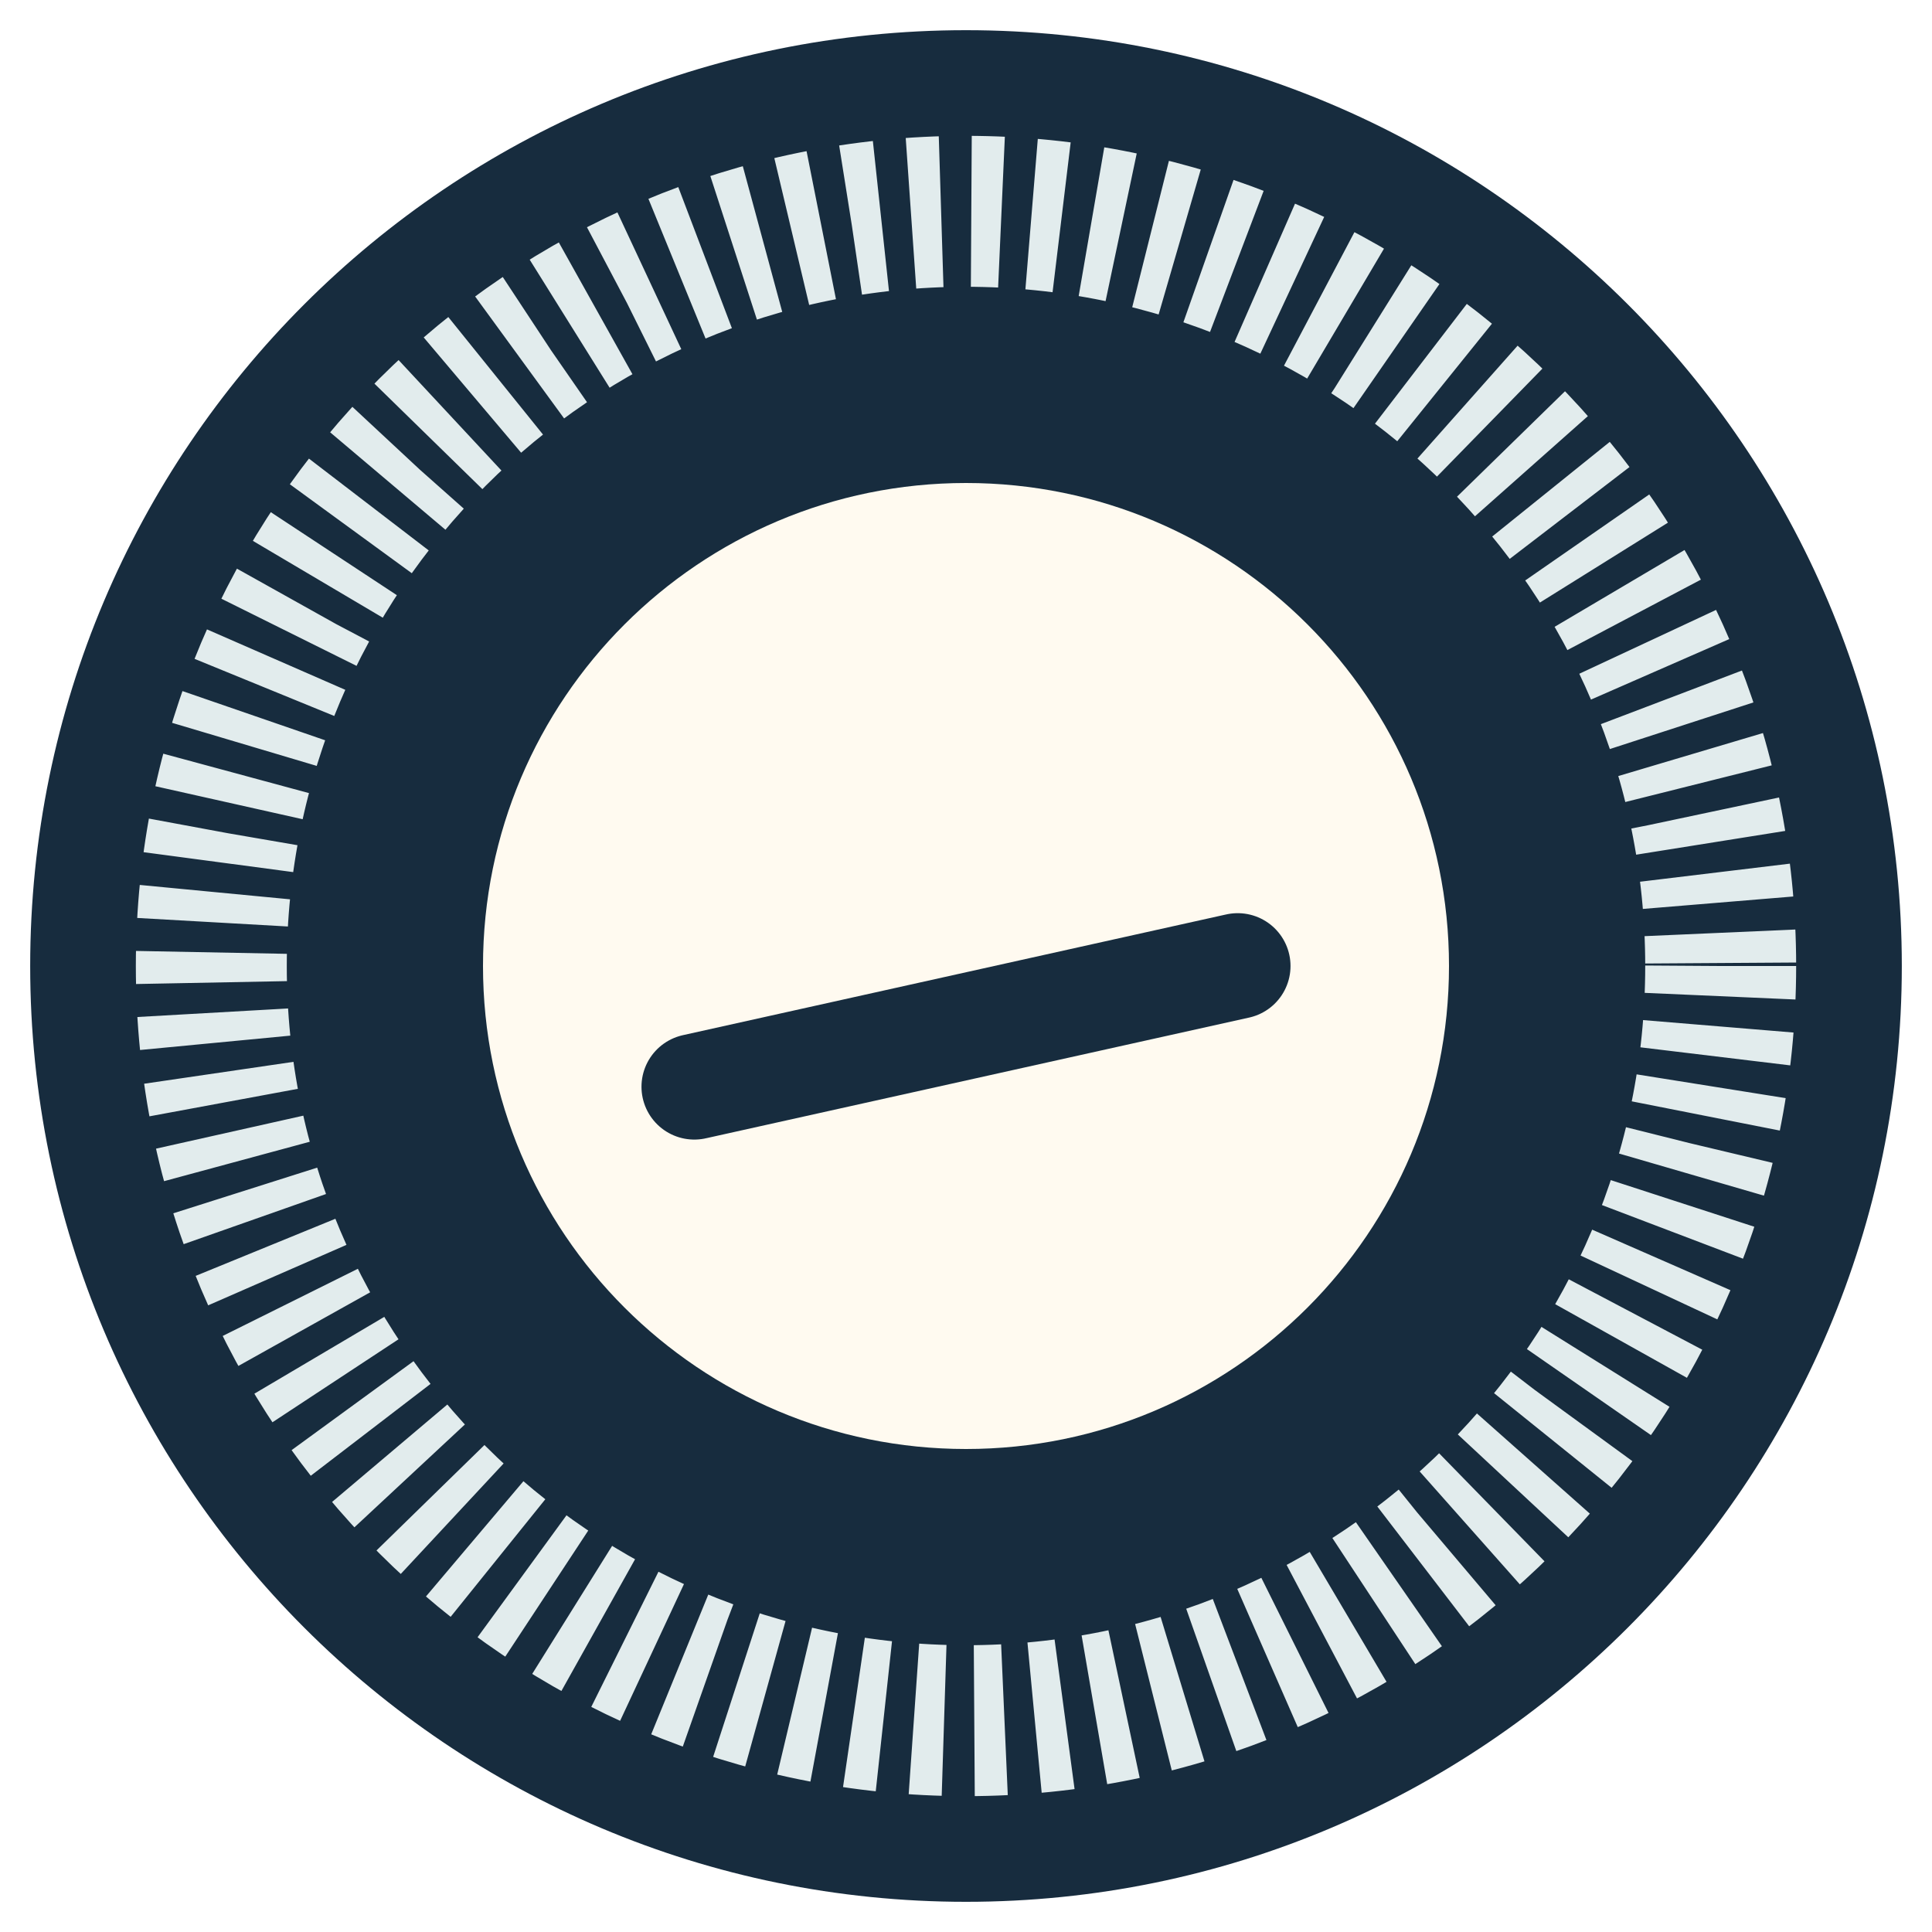
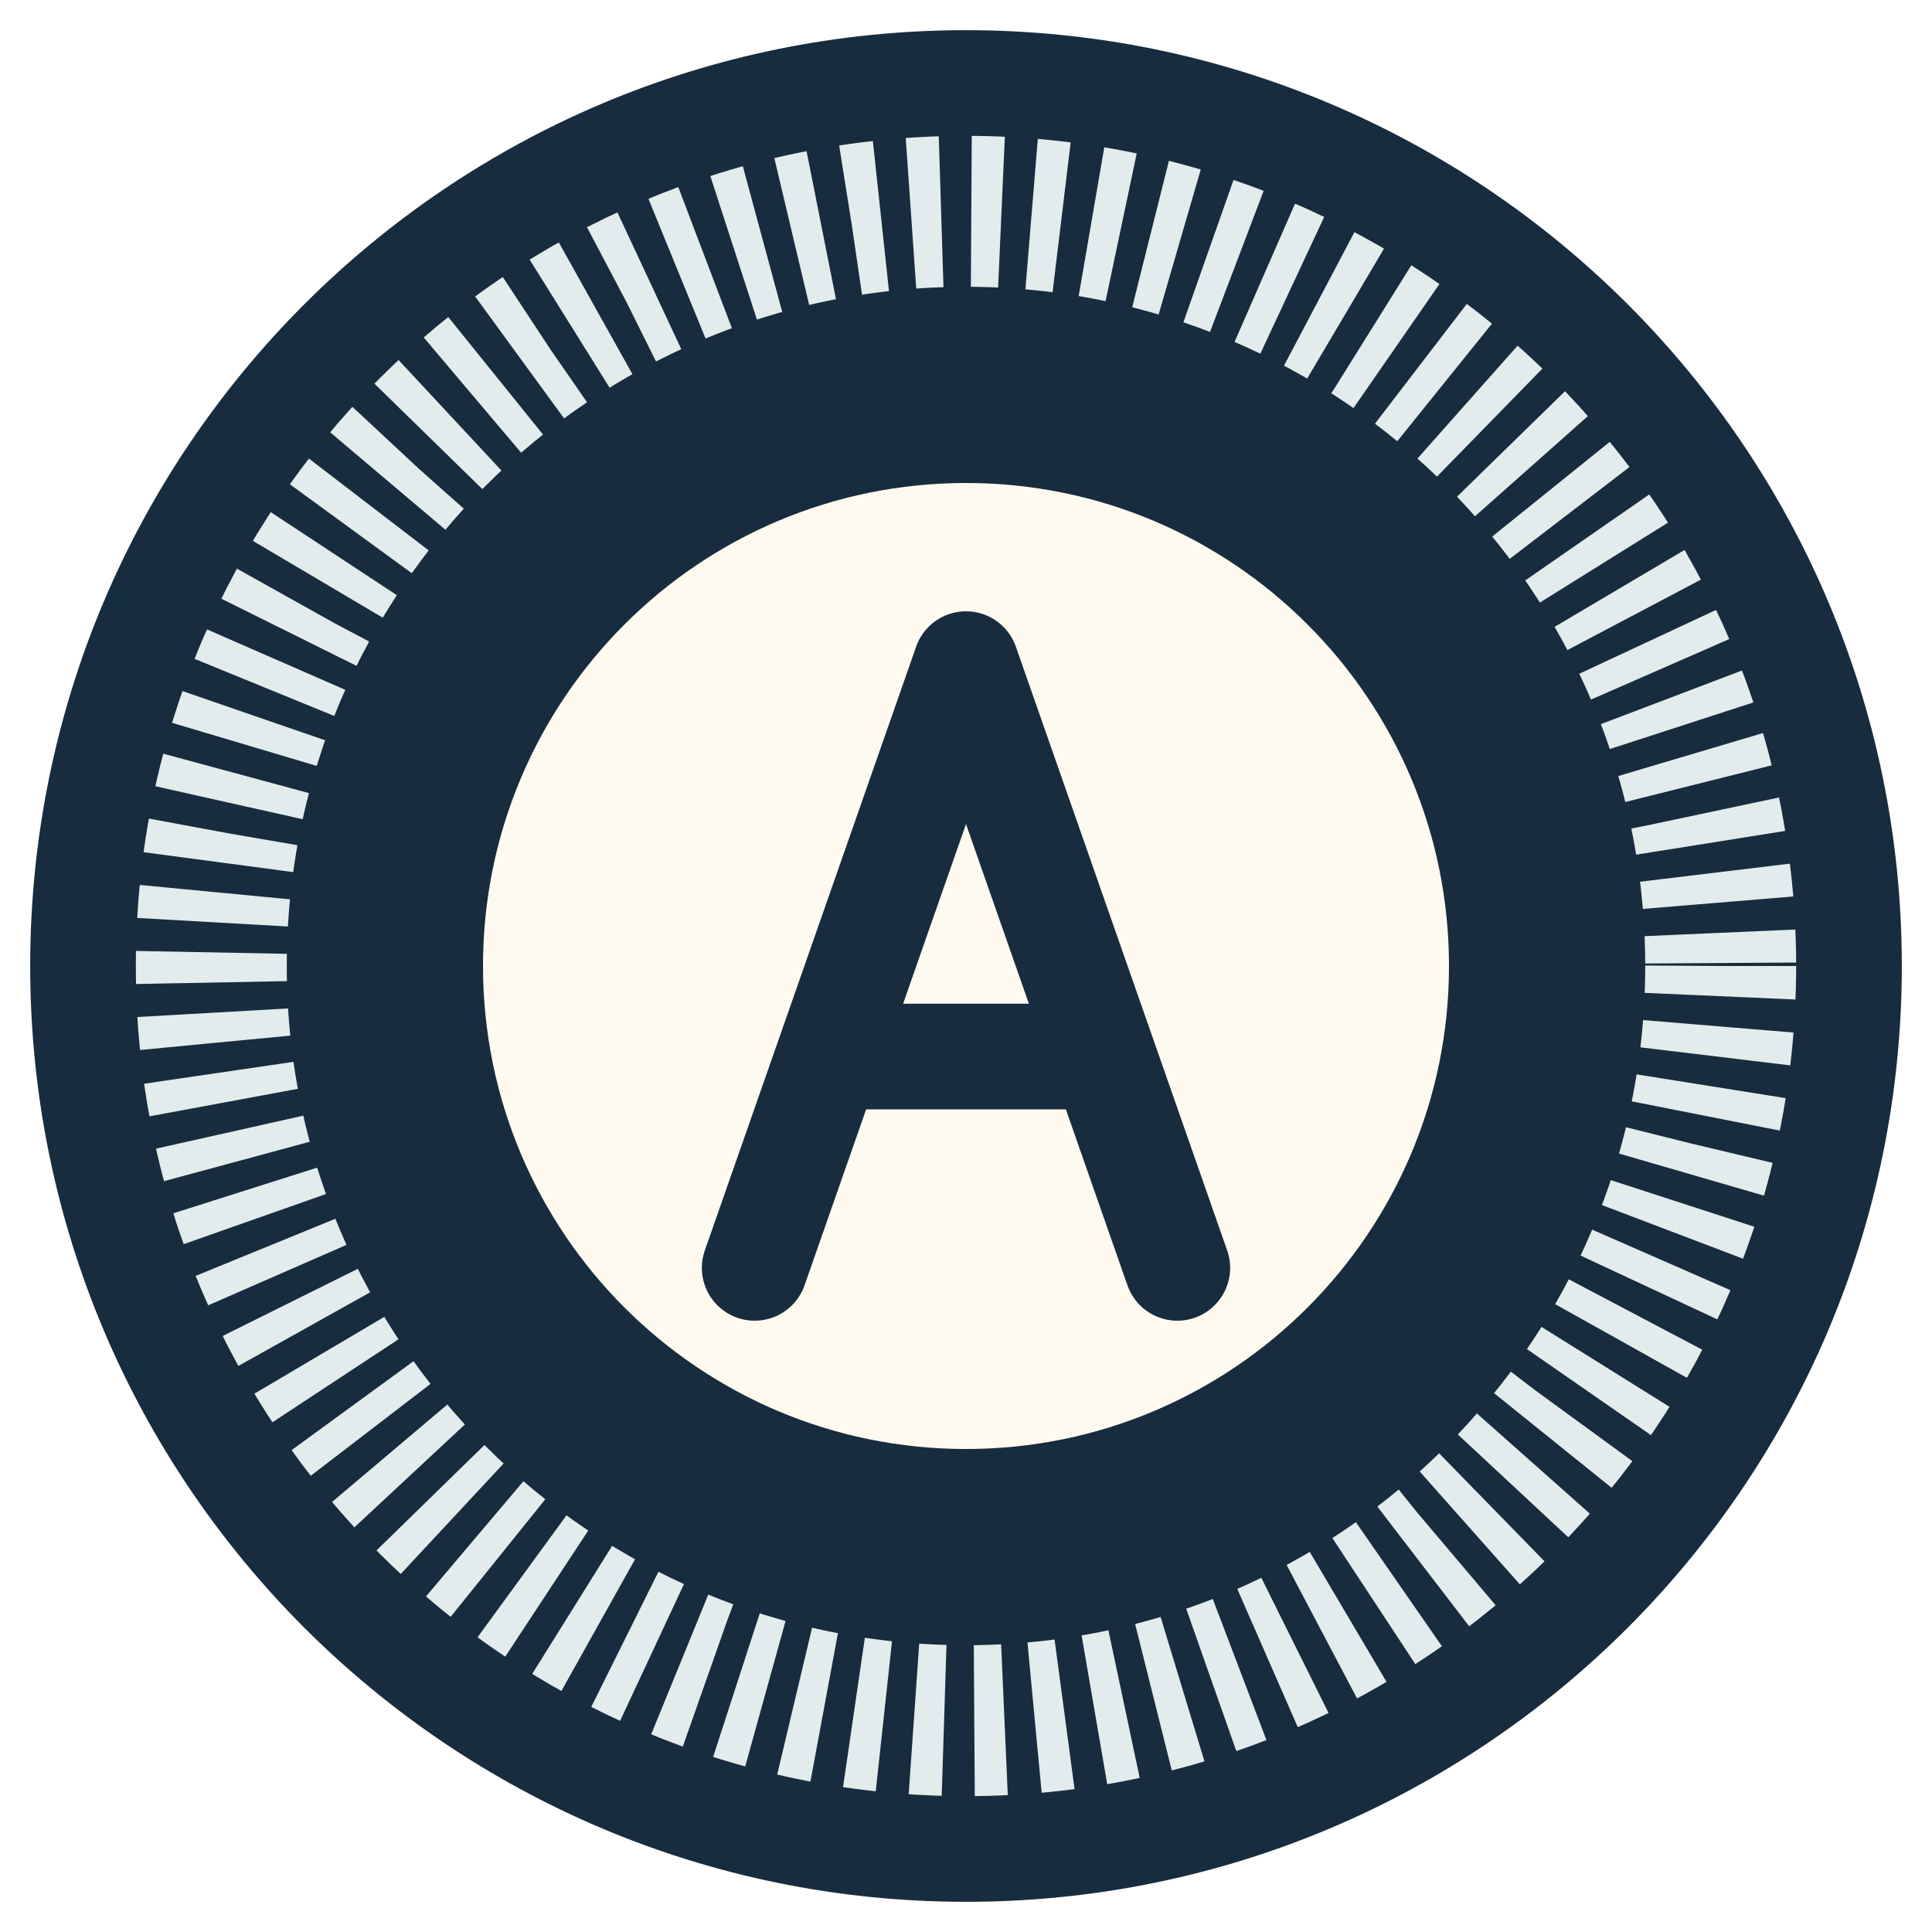
<svg xmlns="http://www.w3.org/2000/svg" viewBox="0 0 64 64">
  <circle cx="32" cy="32" r="31" fill="#172c3e" />
  <circle cx="32" cy="32" r="25" fill="none" stroke="#e2eced" stroke-width="5" pathLength="24" stroke-dasharray="1 1" />
  <circle cx="32" cy="32" r="16" fill="#fffaf0" />
-   <path d="M23 36l18-4" stroke="#172c3e" stroke-width="3.5" stroke-linecap="round" />
+   <path d="M25 42L32 22L39 42M27.5 35h9" fill="none" stroke="#172c3e" stroke-width="3.5" stroke-linecap="round" stroke-linejoin="round" />
</svg>
